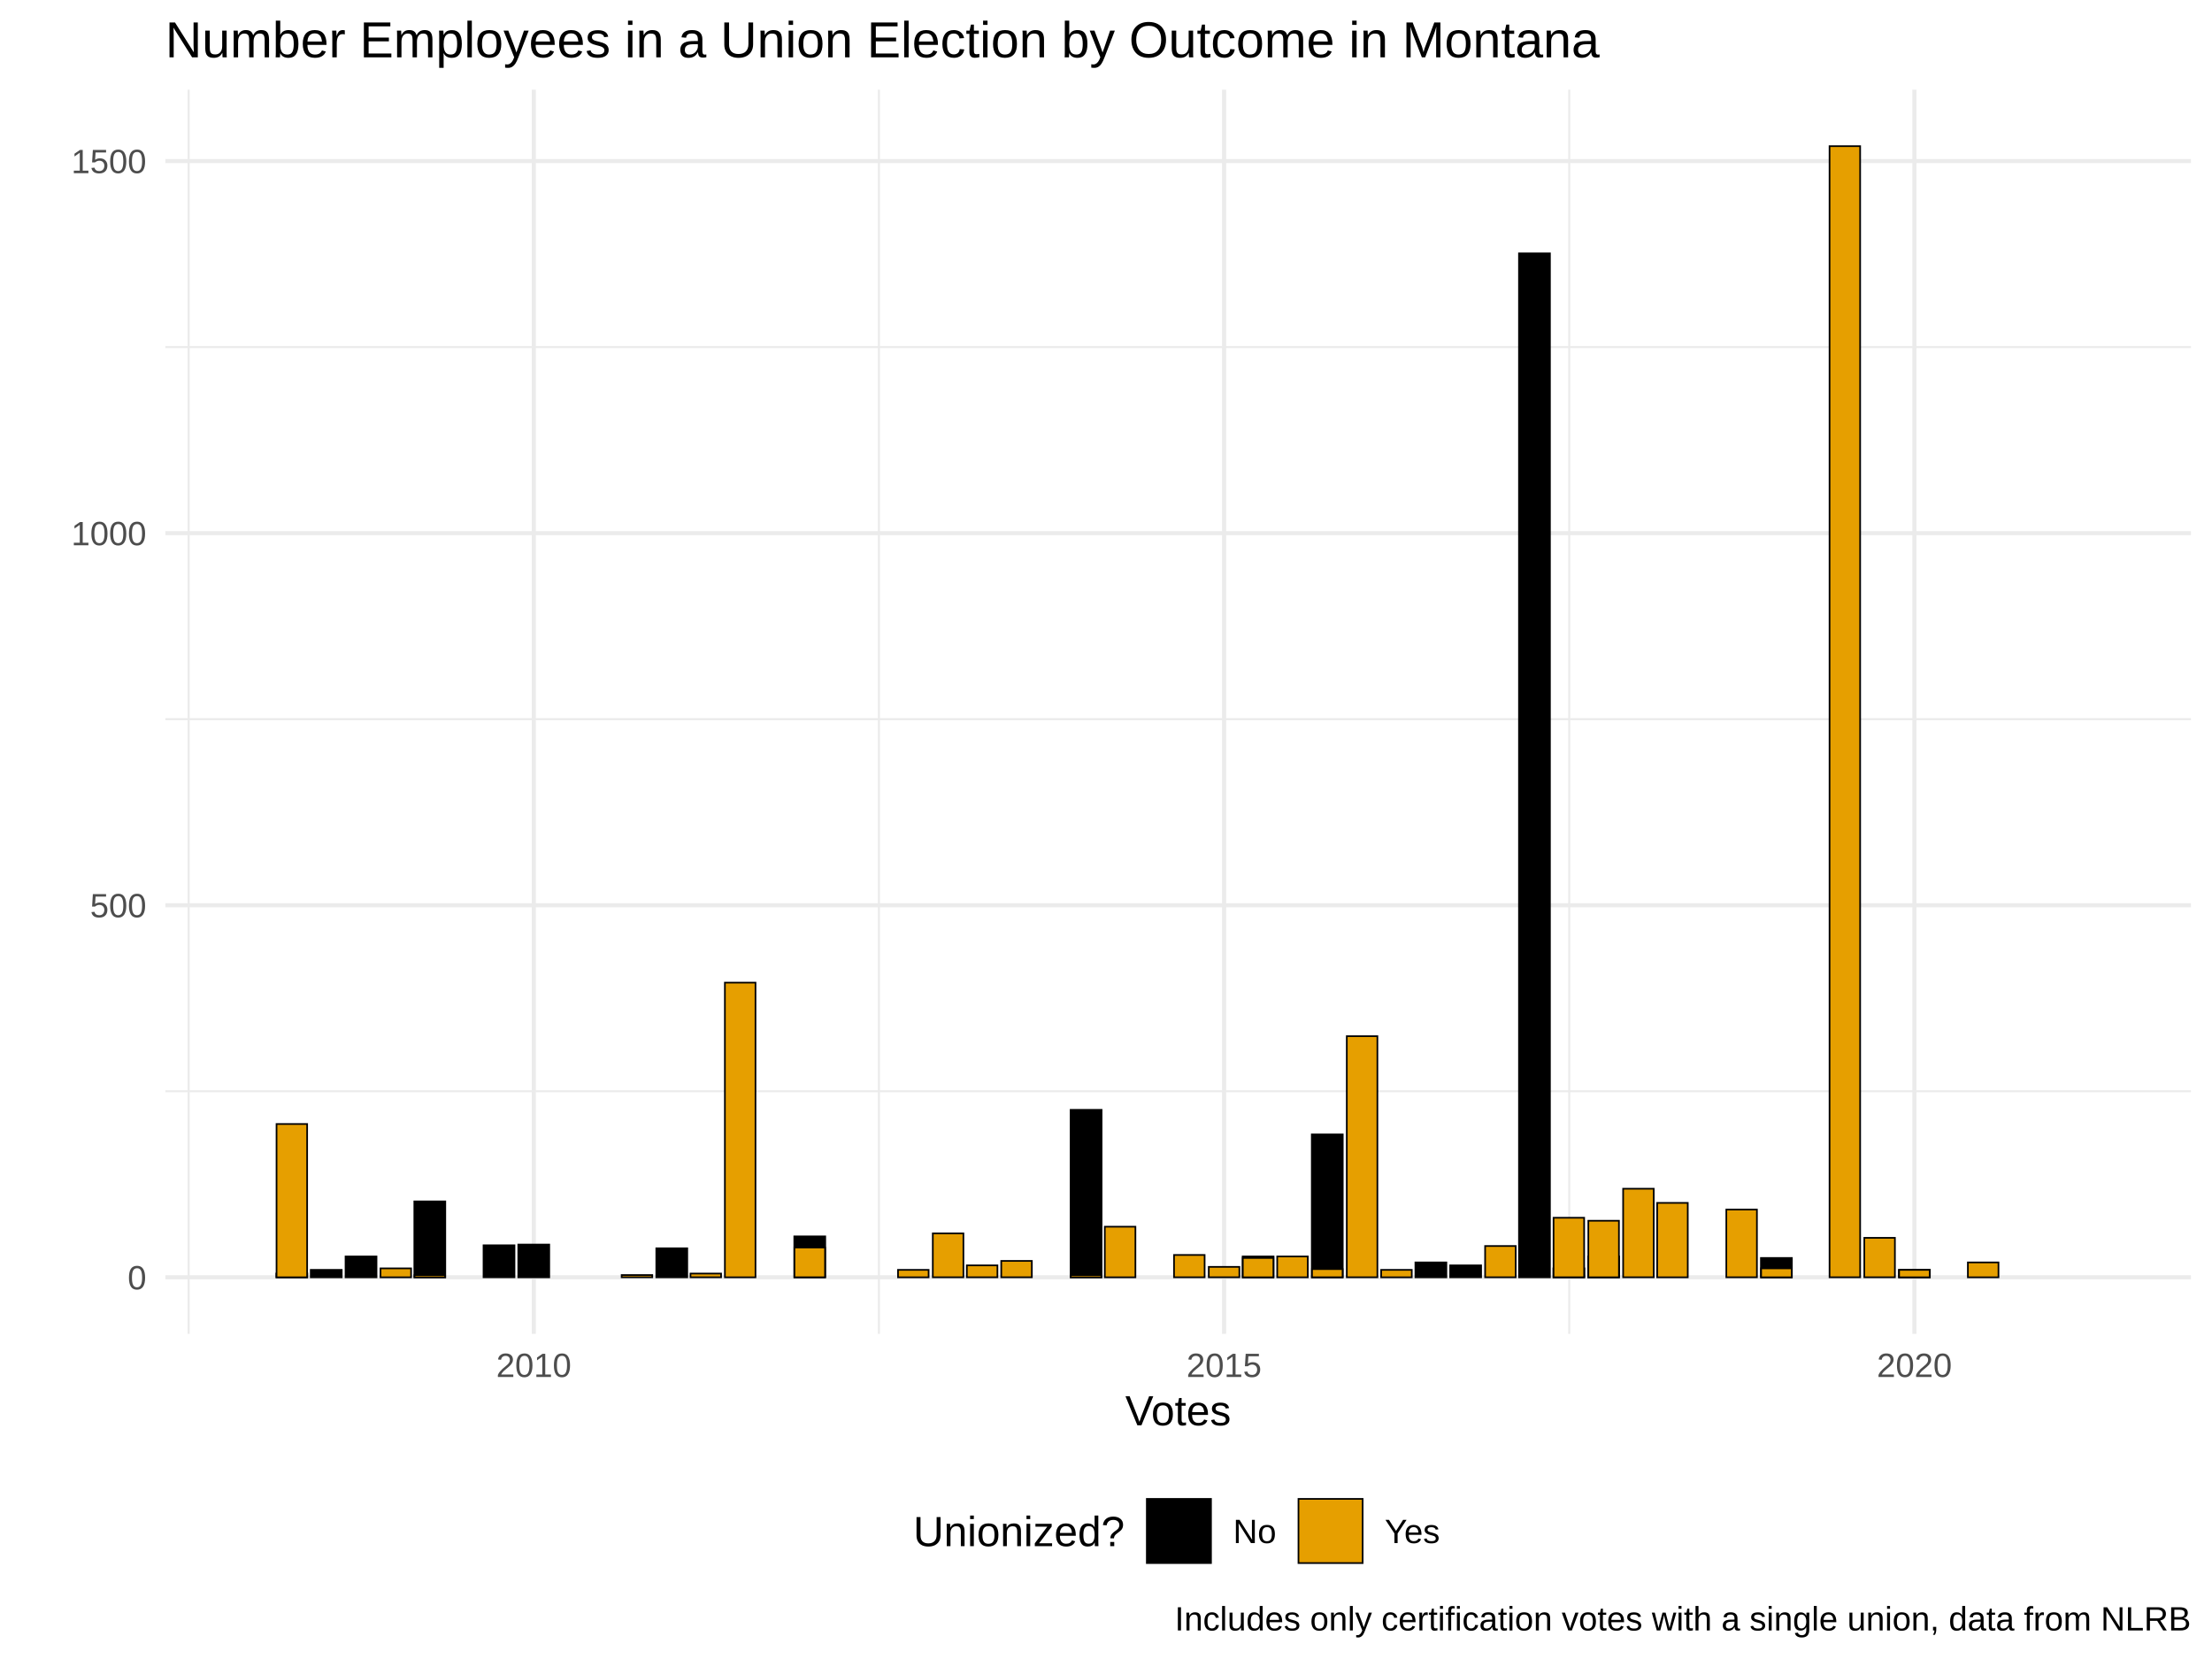
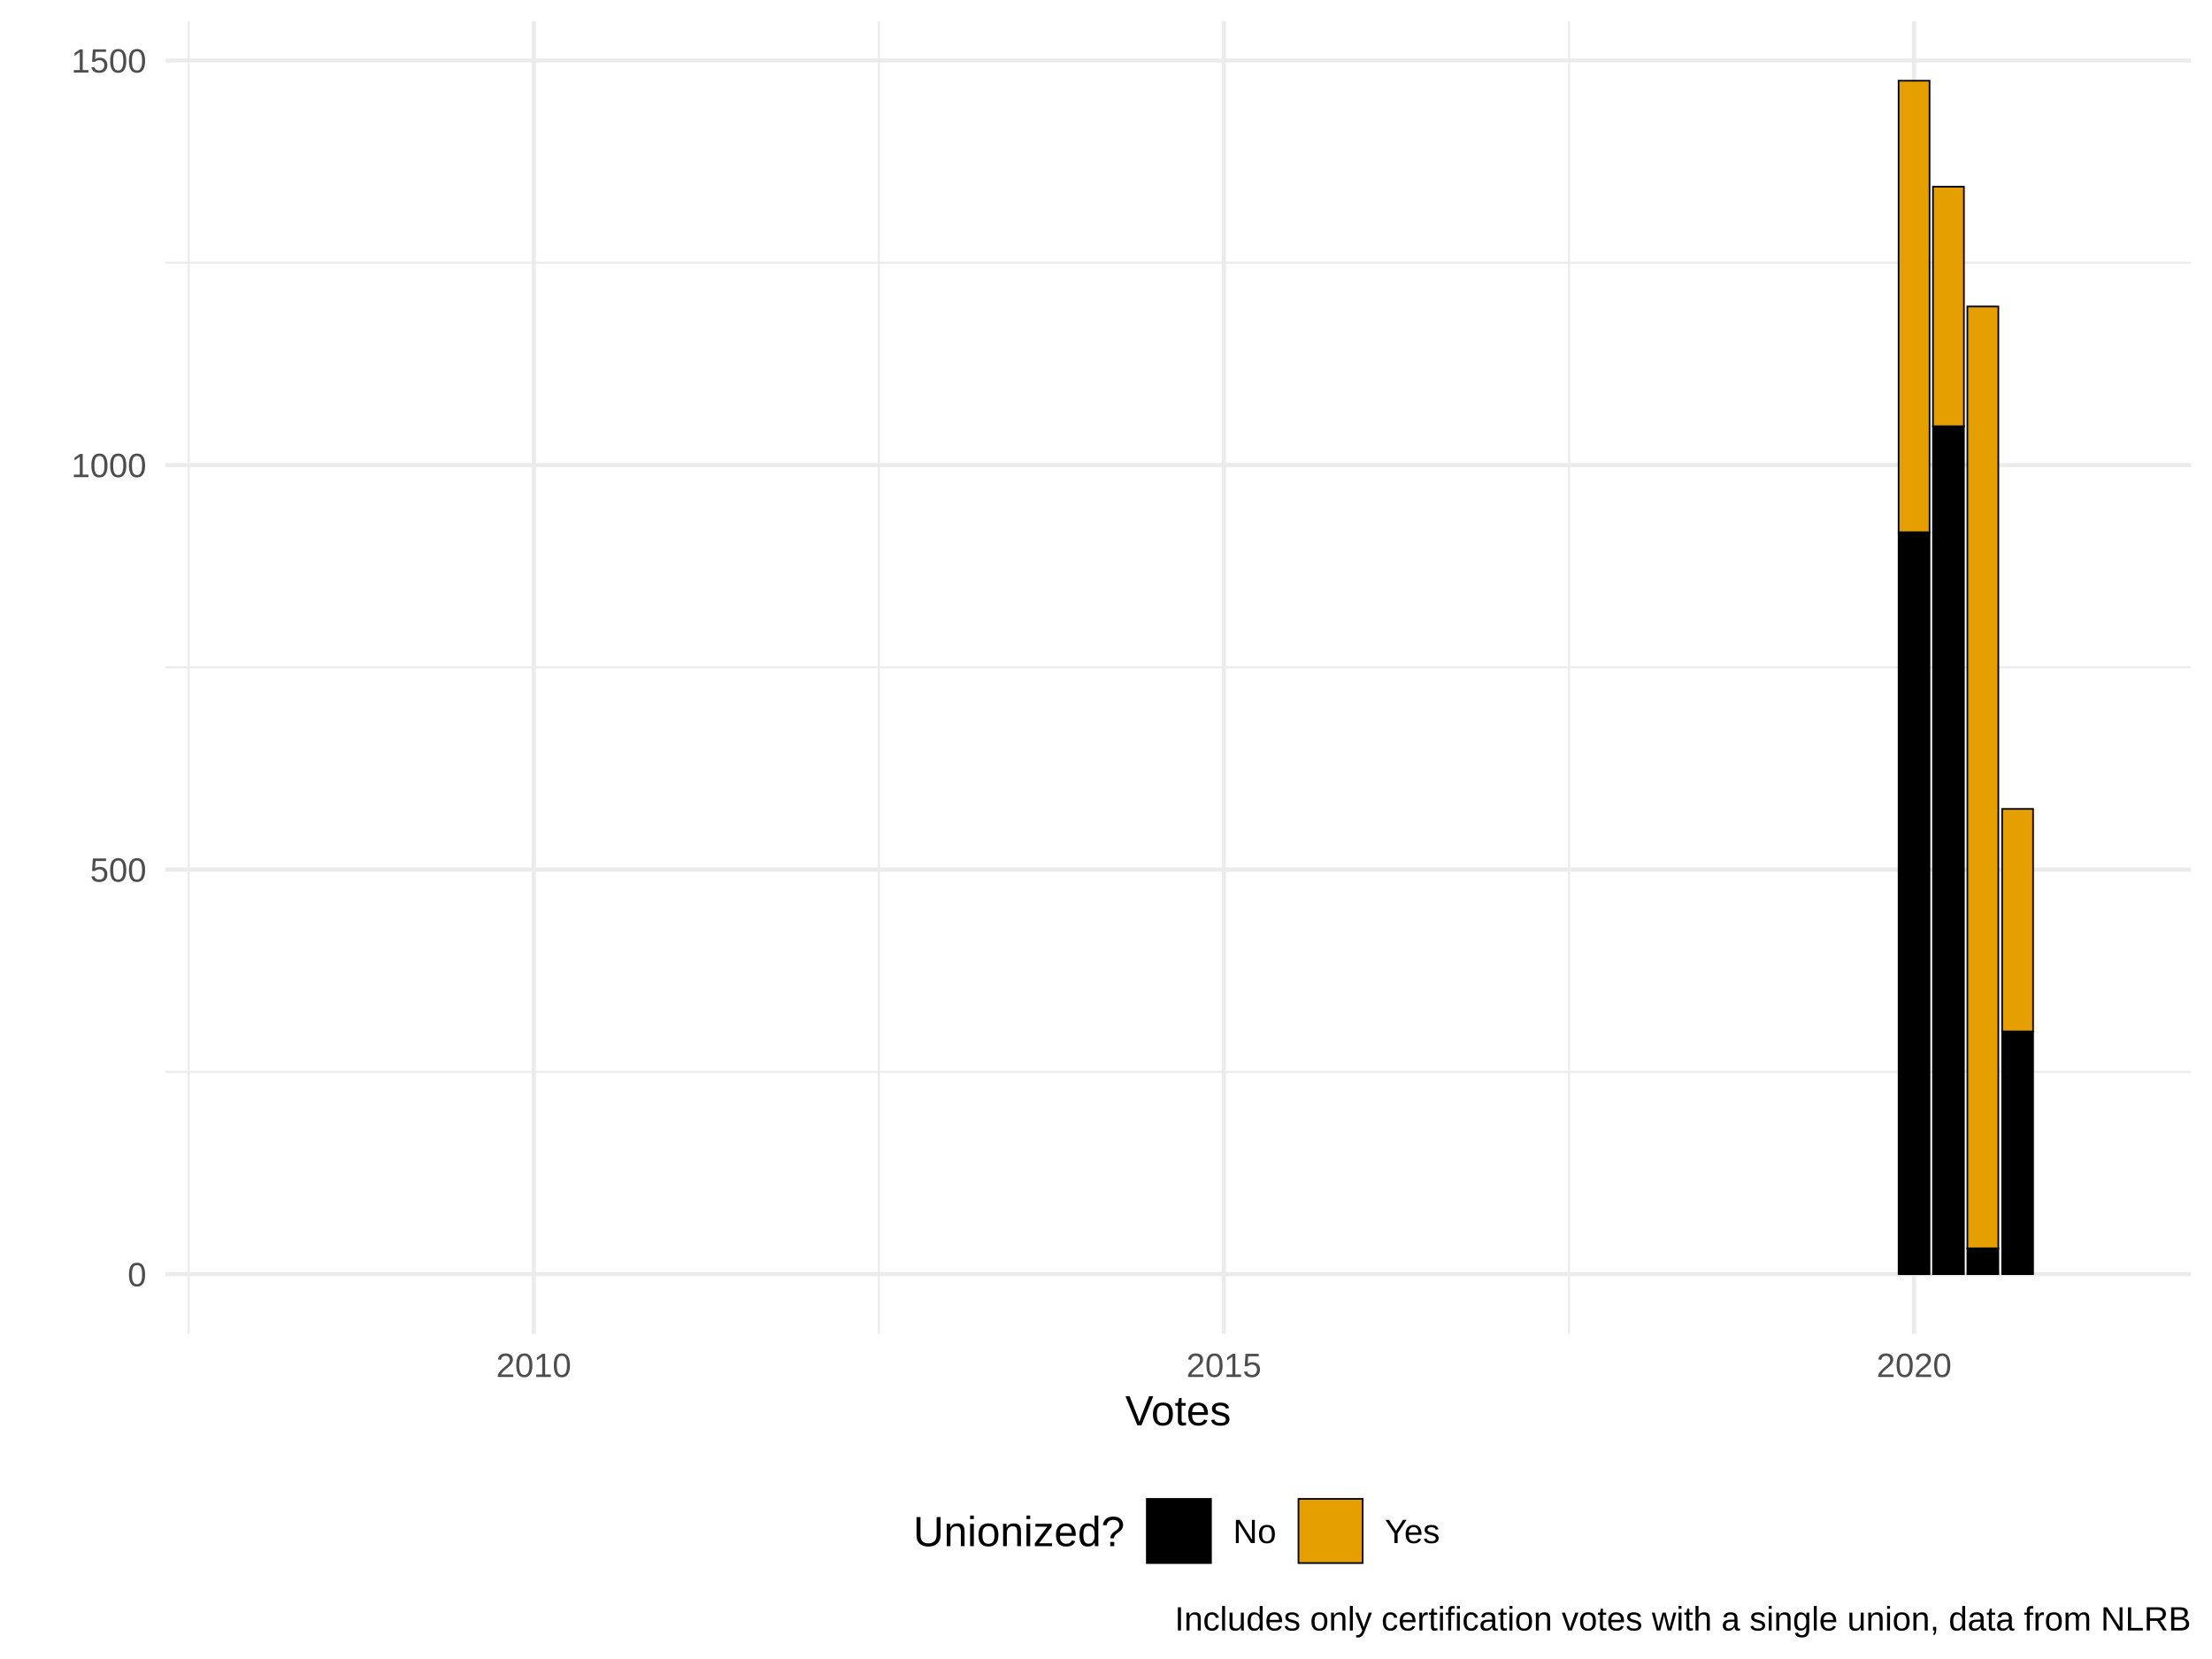
<svg xmlns="http://www.w3.org/2000/svg" class="svglite" width="576.00pt" height="432.00pt" viewBox="0 0 576.00 432.00">
  <defs>
    <style type="text/css">
    .svglite line, .svglite polyline, .svglite polygon, .svglite path, .svglite rect, .svglite circle {
      fill: none;
      stroke: #000000;
      stroke-linecap: round;
      stroke-linejoin: round;
      stroke-miterlimit: 10.00;
    }
  </style>
  </defs>
  <rect width="100%" height="100%" style="stroke: none; fill: #FFFFFF;" />
  <defs>
    <clipPath id="cpMC4wMHw1NzYuMDB8MC4wMHw0MzIuMDA=">
      <rect x="0.00" y="0.00" width="576.00" height="432.00" />
    </clipPath>
  </defs>
  <g clip-path="url(#cpMC4wMHw1NzYuMDB8MC4wMHw0MzIuMDA=)">
</g>
  <defs>
-     <clipPath id="cpNDMuMDZ8NTcwLjUyfDIzLjM0fDM0Ny4zMw==">
-       <rect x="43.06" y="23.34" width="527.46" height="323.99" />
+     <clipPath id="cpNDMuMDZ8NTcwLjUyfDUuNDh8MzQ3LjMz">
+       <rect x="43.06" y="5.48" width="527.46" height="341.85" />
    </clipPath>
  </defs>
-   <g clip-path="url(#cpNDMuMDZ8NTcwLjUyfDIzLjM0fDM0Ny4zMw==)">
-     <polyline points="43.06,284.16 570.52,284.16 " style="stroke-width: 0.53; stroke: #EBEBEB; stroke-linecap: butt;" />
-     <polyline points="43.06,187.27 570.52,187.27 " style="stroke-width: 0.53; stroke: #EBEBEB; stroke-linecap: butt;" />
-     <polyline points="43.06,90.38 570.52,90.38 " style="stroke-width: 0.53; stroke: #EBEBEB; stroke-linecap: butt;" />
-     <polyline points="49.12,347.33 49.12,23.34 " style="stroke-width: 0.53; stroke: #EBEBEB; stroke-linecap: butt;" />
-     <polyline points="228.87,347.33 228.87,23.34 " style="stroke-width: 0.53; stroke: #EBEBEB; stroke-linecap: butt;" />
-     <polyline points="408.63,347.33 408.63,23.34 " style="stroke-width: 0.53; stroke: #EBEBEB; stroke-linecap: butt;" />
-     <polyline points="43.06,332.60 570.52,332.60 " style="stroke-width: 1.07; stroke: #EBEBEB; stroke-linecap: butt;" />
-     <polyline points="43.06,235.72 570.52,235.72 " style="stroke-width: 1.07; stroke: #EBEBEB; stroke-linecap: butt;" />
-     <polyline points="43.06,138.83 570.52,138.83 " style="stroke-width: 1.07; stroke: #EBEBEB; stroke-linecap: butt;" />
-     <polyline points="43.06,41.94 570.52,41.94 " style="stroke-width: 1.07; stroke: #EBEBEB; stroke-linecap: butt;" />
-     <polyline points="139.00,347.33 139.00,23.34 " style="stroke-width: 1.07; stroke: #EBEBEB; stroke-linecap: butt;" />
-     <polyline points="318.75,347.33 318.75,23.34 " style="stroke-width: 1.07; stroke: #EBEBEB; stroke-linecap: butt;" />
-     <polyline points="498.51,347.33 498.51,23.34 " style="stroke-width: 1.07; stroke: #EBEBEB; stroke-linecap: butt;" />
-     <rect x="71.96" y="331.63" width="8.06" height="0.97" style="stroke-width: 0.43; stroke-linecap: square; stroke-linejoin: miter; fill: #000000;" />
-     <rect x="80.92" y="330.67" width="8.06" height="1.94" style="stroke-width: 0.43; stroke-linecap: square; stroke-linejoin: miter; fill: #000000;" />
-     <rect x="89.98" y="327.18" width="8.06" height="5.43" style="stroke-width: 0.43; stroke-linecap: square; stroke-linejoin: miter; fill: #000000;" />
-     <rect x="107.89" y="312.84" width="8.06" height="19.77" style="stroke-width: 0.43; stroke-linecap: square; stroke-linejoin: miter; fill: #000000;" />
-     <rect x="125.91" y="324.27" width="8.06" height="8.33" style="stroke-width: 0.43; stroke-linecap: square; stroke-linejoin: miter; fill: #000000;" />
-     <rect x="134.96" y="324.08" width="8.06" height="8.53" style="stroke-width: 0.43; stroke-linecap: square; stroke-linejoin: miter; fill: #000000;" />
-     <rect x="170.90" y="325.05" width="8.06" height="7.56" style="stroke-width: 0.43; stroke-linecap: square; stroke-linejoin: miter; fill: #000000;" />
-     <rect x="206.83" y="321.95" width="8.06" height="10.66" style="stroke-width: 0.43; stroke-linecap: square; stroke-linejoin: miter; fill: #000000;" />
-     <rect x="278.79" y="289.00" width="8.06" height="43.60" style="stroke-width: 0.43; stroke-linecap: square; stroke-linejoin: miter; fill: #000000;" />
-     <rect x="323.58" y="327.18" width="8.06" height="5.43" style="stroke-width: 0.43; stroke-linecap: square; stroke-linejoin: miter; fill: #000000;" />
-     <rect x="341.59" y="295.40" width="8.06" height="37.21" style="stroke-width: 0.43; stroke-linecap: square; stroke-linejoin: miter; fill: #000000;" />
-     <rect x="368.57" y="328.73" width="8.06" height="3.88" style="stroke-width: 0.43; stroke-linecap: square; stroke-linejoin: miter; fill: #000000;" />
-     <rect x="377.62" y="329.50" width="8.06" height="3.10" style="stroke-width: 0.43; stroke-linecap: square; stroke-linejoin: miter; fill: #000000;" />
-     <rect x="395.54" y="65.97" width="8.06" height="266.64" style="stroke-width: 0.43; stroke-linecap: square; stroke-linejoin: miter; fill: #000000;" />
-     <rect x="404.50" y="330.28" width="8.06" height="2.33" style="stroke-width: 0.43; stroke-linecap: square; stroke-linejoin: miter; fill: #000000;" />
-     <rect x="413.56" y="327.18" width="8.06" height="5.43" style="stroke-width: 0.43; stroke-linecap: square; stroke-linejoin: miter; fill: #000000;" />
-     <rect x="458.54" y="327.57" width="8.06" height="5.04" style="stroke-width: 0.43; stroke-linecap: square; stroke-linejoin: miter; fill: #000000;" />
-     <rect x="494.47" y="330.67" width="8.06" height="1.94" style="stroke-width: 0.43; stroke-linecap: square; stroke-linejoin: miter; fill: #000000;" />
-     <rect x="72.01" y="292.69" width="7.97" height="39.92" style="stroke-width: 0.43; stroke-linecap: square; stroke-linejoin: miter; fill: #E69F00;" />
-     <rect x="99.08" y="330.28" width="7.97" height="2.33" style="stroke-width: 0.43; stroke-linecap: square; stroke-linejoin: miter; fill: #E69F00;" />
-     <rect x="107.94" y="332.02" width="7.97" height="0.58" style="stroke-width: 0.43; stroke-linecap: square; stroke-linejoin: miter; fill: #E69F00;" />
-     <rect x="161.88" y="332.02" width="7.97" height="0.58" style="stroke-width: 0.43; stroke-linecap: square; stroke-linejoin: miter; fill: #E69F00;" />
-     <rect x="179.80" y="331.63" width="7.97" height="0.97" style="stroke-width: 0.43; stroke-linecap: square; stroke-linejoin: miter; fill: #E69F00;" />
-     <rect x="188.76" y="255.87" width="7.97" height="76.74" style="stroke-width: 0.43; stroke-linecap: square; stroke-linejoin: miter; fill: #E69F00;" />
-     <rect x="206.87" y="324.85" width="7.97" height="7.75" style="stroke-width: 0.43; stroke-linecap: square; stroke-linejoin: miter; fill: #E69F00;" />
-     <rect x="233.84" y="330.67" width="7.97" height="1.94" style="stroke-width: 0.43; stroke-linecap: square; stroke-linejoin: miter; fill: #E69F00;" />
-     <rect x="242.90" y="321.17" width="7.97" height="11.43" style="stroke-width: 0.43; stroke-linecap: square; stroke-linejoin: miter; fill: #E69F00;" />
-     <rect x="251.76" y="329.50" width="7.97" height="3.10" style="stroke-width: 0.43; stroke-linecap: square; stroke-linejoin: miter; fill: #E69F00;" />
-     <rect x="260.72" y="328.34" width="7.97" height="4.26" style="stroke-width: 0.43; stroke-linecap: square; stroke-linejoin: miter; fill: #E69F00;" />
-     <rect x="278.83" y="332.02" width="7.97" height="0.58" style="stroke-width: 0.43; stroke-linecap: square; stroke-linejoin: miter; fill: #E69F00;" />
-     <rect x="287.69" y="319.43" width="7.97" height="13.18" style="stroke-width: 0.43; stroke-linecap: square; stroke-linejoin: miter; fill: #E69F00;" />
-     <rect x="305.71" y="326.79" width="7.97" height="5.81" style="stroke-width: 0.43; stroke-linecap: square; stroke-linejoin: miter; fill: #E69F00;" />
-     <rect x="314.76" y="329.89" width="7.97" height="2.71" style="stroke-width: 0.43; stroke-linecap: square; stroke-linejoin: miter; fill: #E69F00;" />
-     <rect x="323.62" y="327.57" width="7.97" height="5.04" style="stroke-width: 0.43; stroke-linecap: square; stroke-linejoin: miter; fill: #E69F00;" />
-     <rect x="332.58" y="327.18" width="7.97" height="5.43" style="stroke-width: 0.43; stroke-linecap: square; stroke-linejoin: miter; fill: #E69F00;" />
-     <rect x="341.64" y="330.47" width="7.97" height="2.13" style="stroke-width: 0.43; stroke-linecap: square; stroke-linejoin: miter; fill: #E69F00;" />
-     <rect x="350.70" y="269.82" width="7.97" height="62.78" style="stroke-width: 0.43; stroke-linecap: square; stroke-linejoin: miter; fill: #E69F00;" />
-     <rect x="359.65" y="330.67" width="7.97" height="1.94" style="stroke-width: 0.43; stroke-linecap: square; stroke-linejoin: miter; fill: #E69F00;" />
-     <rect x="386.72" y="324.46" width="7.97" height="8.14" style="stroke-width: 0.43; stroke-linecap: square; stroke-linejoin: miter; fill: #E69F00;" />
-     <rect x="404.54" y="317.10" width="7.97" height="15.50" style="stroke-width: 0.43; stroke-linecap: square; stroke-linejoin: miter; fill: #E69F00;" />
-     <rect x="413.60" y="317.88" width="7.97" height="14.73" style="stroke-width: 0.43; stroke-linecap: square; stroke-linejoin: miter; fill: #E69F00;" />
-     <rect x="422.66" y="309.54" width="7.97" height="23.06" style="stroke-width: 0.43; stroke-linecap: square; stroke-linejoin: miter; fill: #E69F00;" />
-     <rect x="431.52" y="313.23" width="7.97" height="19.38" style="stroke-width: 0.43; stroke-linecap: square; stroke-linejoin: miter; fill: #E69F00;" />
-     <rect x="449.53" y="314.97" width="7.97" height="17.63" style="stroke-width: 0.43; stroke-linecap: square; stroke-linejoin: miter; fill: #E69F00;" />
-     <rect x="458.59" y="330.28" width="7.97" height="2.33" style="stroke-width: 0.43; stroke-linecap: square; stroke-linejoin: miter; fill: #E69F00;" />
-     <rect x="476.41" y="38.06" width="7.97" height="294.54" style="stroke-width: 0.43; stroke-linecap: square; stroke-linejoin: miter; fill: #E69F00;" />
-     <rect x="485.46" y="322.33" width="7.97" height="10.27" style="stroke-width: 0.43; stroke-linecap: square; stroke-linejoin: miter; fill: #E69F00;" />
-     <rect x="494.52" y="330.67" width="7.97" height="1.94" style="stroke-width: 0.43; stroke-linecap: square; stroke-linejoin: miter; fill: #E69F00;" />
-     <rect x="512.43" y="328.73" width="7.97" height="3.88" style="stroke-width: 0.43; stroke-linecap: square; stroke-linejoin: miter; fill: #E69F00;" />
+   <g clip-path="url(#cpNDMuMDZ8NTcwLjUyfDUuNDh8MzQ3LjMz)">
+     <polyline points="43.06,279.12 570.52,279.12 " style="stroke-width: 0.53; stroke: #EBEBEB; stroke-linecap: butt;" />
+     <polyline points="43.06,173.77 570.52,173.77 " style="stroke-width: 0.53; stroke: #EBEBEB; stroke-linecap: butt;" />
+     <polyline points="43.06,68.42 570.52,68.42 " style="stroke-width: 0.53; stroke: #EBEBEB; stroke-linecap: butt;" />
+     <polyline points="49.12,347.33 49.12,5.48 " style="stroke-width: 0.53; stroke: #EBEBEB; stroke-linecap: butt;" />
+     <polyline points="228.84,347.33 228.84,5.48 " style="stroke-width: 0.53; stroke: #EBEBEB; stroke-linecap: butt;" />
+     <polyline points="408.56,347.33 408.56,5.48 " style="stroke-width: 0.53; stroke: #EBEBEB; stroke-linecap: butt;" />
+     <polyline points="43.06,331.79 570.52,331.79 " style="stroke-width: 1.07; stroke: #EBEBEB; stroke-linecap: butt;" />
+     <polyline points="43.06,226.44 570.52,226.44 " style="stroke-width: 1.07; stroke: #EBEBEB; stroke-linecap: butt;" />
+     <polyline points="43.06,121.10 570.52,121.10 " style="stroke-width: 1.07; stroke: #EBEBEB; stroke-linecap: butt;" />
+     <polyline points="43.06,15.75 570.52,15.75 " style="stroke-width: 1.07; stroke: #EBEBEB; stroke-linecap: butt;" />
+     <polyline points="138.98,347.33 138.98,5.48 " style="stroke-width: 1.07; stroke: #EBEBEB; stroke-linecap: butt;" />
+     <polyline points="318.70,347.33 318.70,5.48 " style="stroke-width: 1.07; stroke: #EBEBEB; stroke-linecap: butt;" />
+     <polyline points="498.42,347.33 498.42,5.48 " style="stroke-width: 1.07; stroke: #EBEBEB; stroke-linecap: butt;" />
+     <rect x="494.39" y="138.59" width="8.06" height="193.21" style="stroke-width: 0.43; stroke-linecap: square; stroke-linejoin: miter; fill: #000000;" />
+     <rect x="503.34" y="110.98" width="8.06" height="220.81" style="stroke-width: 0.43; stroke-linecap: square; stroke-linejoin: miter; fill: #000000;" />
+     <rect x="512.30" y="325.05" width="8.06" height="6.74" style="stroke-width: 0.43; stroke-linecap: square; stroke-linejoin: miter; fill: #000000;" />
+     <rect x="521.35" y="268.58" width="8.06" height="63.21" style="stroke-width: 0.43; stroke-linecap: square; stroke-linejoin: miter; fill: #000000;" />
+     <rect x="494.39" y="21.02" width="8.06" height="117.57" style="stroke-width: 0.43; stroke-linecap: square; stroke-linejoin: miter; fill: #E69F00;" />
+     <rect x="503.34" y="48.62" width="8.06" height="62.37" style="stroke-width: 0.43; stroke-linecap: square; stroke-linejoin: miter; fill: #E69F00;" />
+     <rect x="512.30" y="79.80" width="8.06" height="245.25" style="stroke-width: 0.43; stroke-linecap: square; stroke-linejoin: miter; fill: #E69F00;" />
+     <rect x="521.35" y="210.64" width="8.06" height="57.94" style="stroke-width: 0.43; stroke-linecap: square; stroke-linejoin: miter; fill: #E69F00;" />
  </g>
  <g clip-path="url(#cpMC4wMHw1NzYuMDB8MC4wMHw0MzIuMDA=)">
-     <text x="38.13" y="335.76" text-anchor="end" style="font-size: 8.80px; fill: #4D4D4D; font-family: Arial;" textLength="4.90px" lengthAdjust="spacingAndGlyphs">0</text>
-     <text x="38.13" y="238.87" text-anchor="end" style="font-size: 8.80px; fill: #4D4D4D; font-family: Arial;" textLength="14.69px" lengthAdjust="spacingAndGlyphs">500</text>
-     <text x="38.13" y="141.98" text-anchor="end" style="font-size: 8.80px; fill: #4D4D4D; font-family: Arial;" textLength="19.58px" lengthAdjust="spacingAndGlyphs">1000</text>
-     <text x="38.13" y="45.09" text-anchor="end" style="font-size: 8.80px; fill: #4D4D4D; font-family: Arial;" textLength="19.58px" lengthAdjust="spacingAndGlyphs">1500</text>
-     <text x="139.00" y="358.57" text-anchor="middle" style="font-size: 8.80px; fill: #4D4D4D; font-family: Arial;" textLength="19.58px" lengthAdjust="spacingAndGlyphs">2010</text>
-     <text x="318.75" y="358.57" text-anchor="middle" style="font-size: 8.80px; fill: #4D4D4D; font-family: Arial;" textLength="19.58px" lengthAdjust="spacingAndGlyphs">2015</text>
-     <text x="498.51" y="358.57" text-anchor="middle" style="font-size: 8.80px; fill: #4D4D4D; font-family: Arial;" textLength="19.58px" lengthAdjust="spacingAndGlyphs">2020</text>
+     <text x="38.13" y="334.95" text-anchor="end" style="font-size: 8.80px; fill: #4D4D4D; font-family: Arial;" textLength="4.90px" lengthAdjust="spacingAndGlyphs">0</text>
+     <text x="38.13" y="229.60" text-anchor="end" style="font-size: 8.80px; fill: #4D4D4D; font-family: Arial;" textLength="14.69px" lengthAdjust="spacingAndGlyphs">500</text>
+     <text x="38.13" y="124.25" text-anchor="end" style="font-size: 8.80px; fill: #4D4D4D; font-family: Arial;" textLength="19.58px" lengthAdjust="spacingAndGlyphs">1000</text>
+     <text x="38.13" y="18.90" text-anchor="end" style="font-size: 8.80px; fill: #4D4D4D; font-family: Arial;" textLength="19.58px" lengthAdjust="spacingAndGlyphs">1500</text>
+     <text x="138.98" y="358.57" text-anchor="middle" style="font-size: 8.80px; fill: #4D4D4D; font-family: Arial;" textLength="19.58px" lengthAdjust="spacingAndGlyphs">2010</text>
+     <text x="318.70" y="358.57" text-anchor="middle" style="font-size: 8.80px; fill: #4D4D4D; font-family: Arial;" textLength="19.58px" lengthAdjust="spacingAndGlyphs">2015</text>
+     <text x="498.42" y="358.57" text-anchor="middle" style="font-size: 8.80px; fill: #4D4D4D; font-family: Arial;" textLength="19.58px" lengthAdjust="spacingAndGlyphs">2020</text>
    <text x="306.79" y="371.15" text-anchor="middle" style="font-size: 11.00px; font-family: Arial;" textLength="28.13px" lengthAdjust="spacingAndGlyphs">Votes</text>
    <text x="237.82" y="402.61" style="font-size: 11.00px; font-family: Arial;" textLength="55.04px" lengthAdjust="spacingAndGlyphs">Unionized?</text>
    <rect x="298.63" y="390.31" width="16.71" height="16.71" style="stroke-width: 0.43; stroke-linecap: square; stroke-linejoin: miter; fill: #000000;" />
    <rect x="338.12" y="390.31" width="16.71" height="16.71" style="stroke-width: 0.43; stroke-linecap: square; stroke-linejoin: miter; fill: #E69F00;" />
    <text x="321.11" y="401.82" style="font-size: 8.80px; font-family: Arial;" textLength="11.25px" lengthAdjust="spacingAndGlyphs">No</text>
    <text x="360.59" y="401.82" style="font-size: 8.80px; font-family: Arial;" textLength="15.16px" lengthAdjust="spacingAndGlyphs">Yes</text>
-     <text x="43.06" y="14.94" style="font-size: 13.20px; font-family: Arial;" textLength="373.20px" lengthAdjust="spacingAndGlyphs">Number Employees in a Union Election by Outcome in Montana</text>
    <text x="570.52" y="424.57" text-anchor="end" style="font-size: 8.80px; font-family: Arial;" textLength="264.54px" lengthAdjust="spacingAndGlyphs">Includes only certification votes with a single union, data from NLRB</text>
  </g>
</svg>
